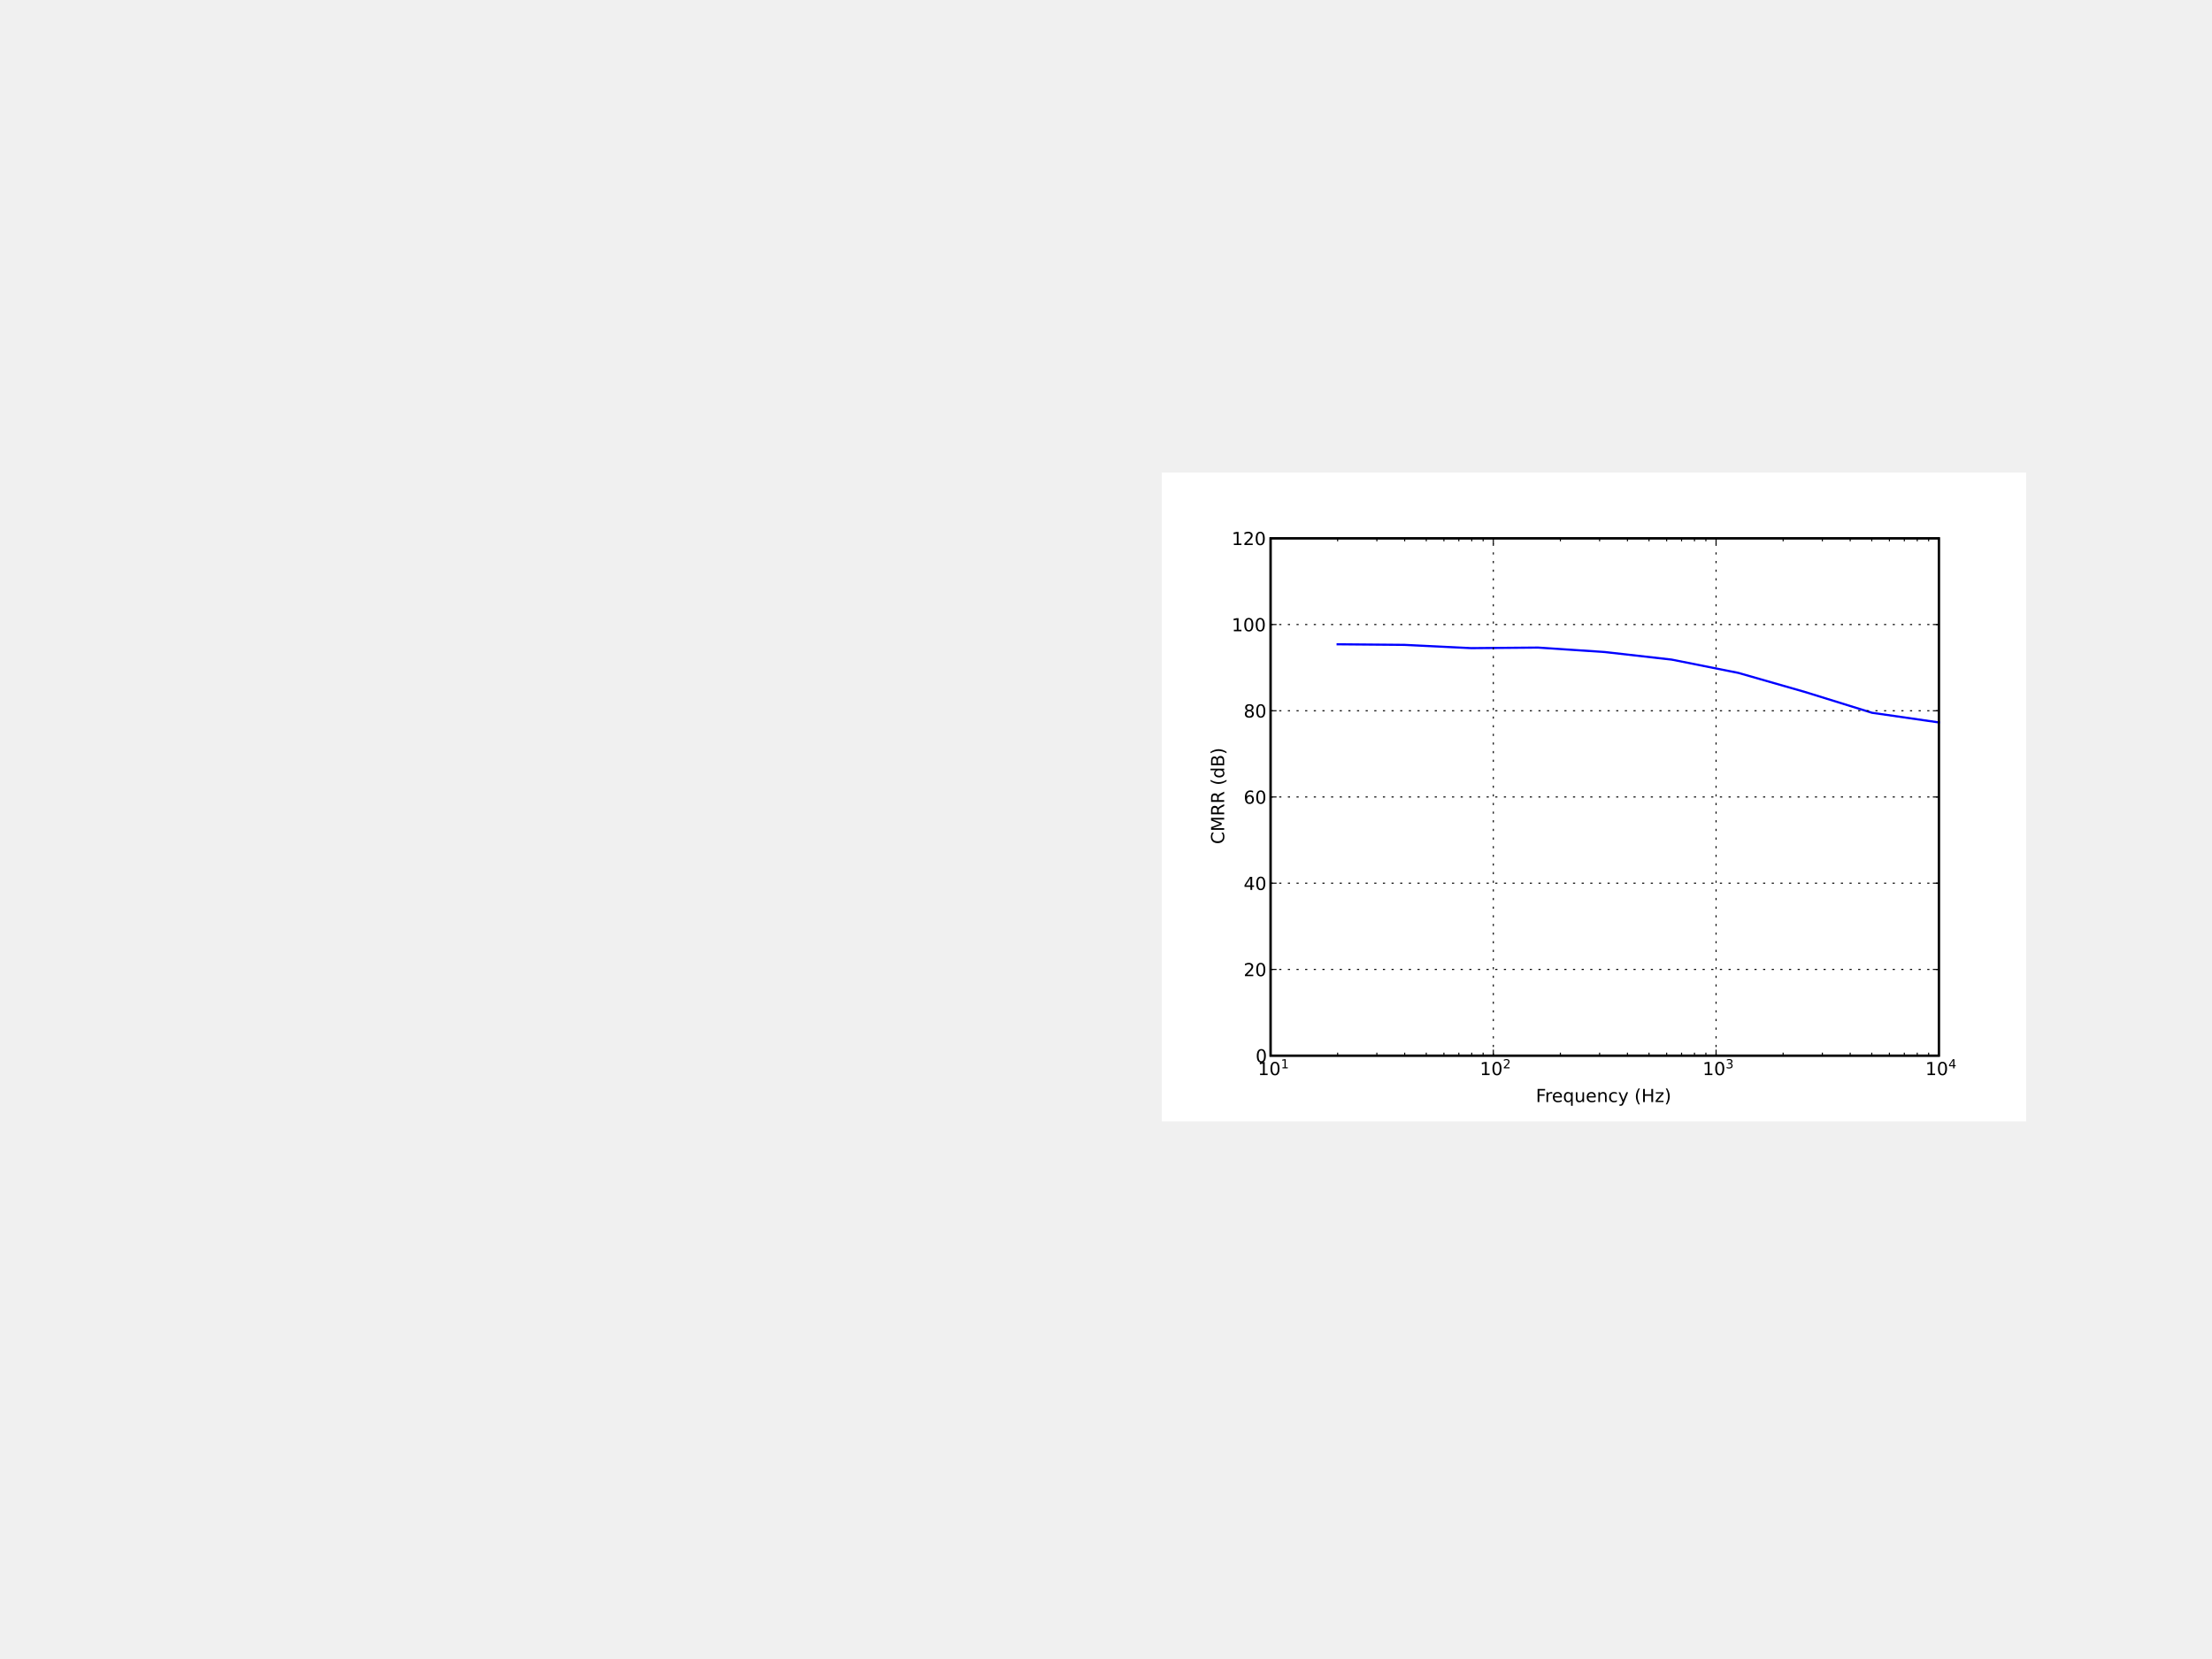
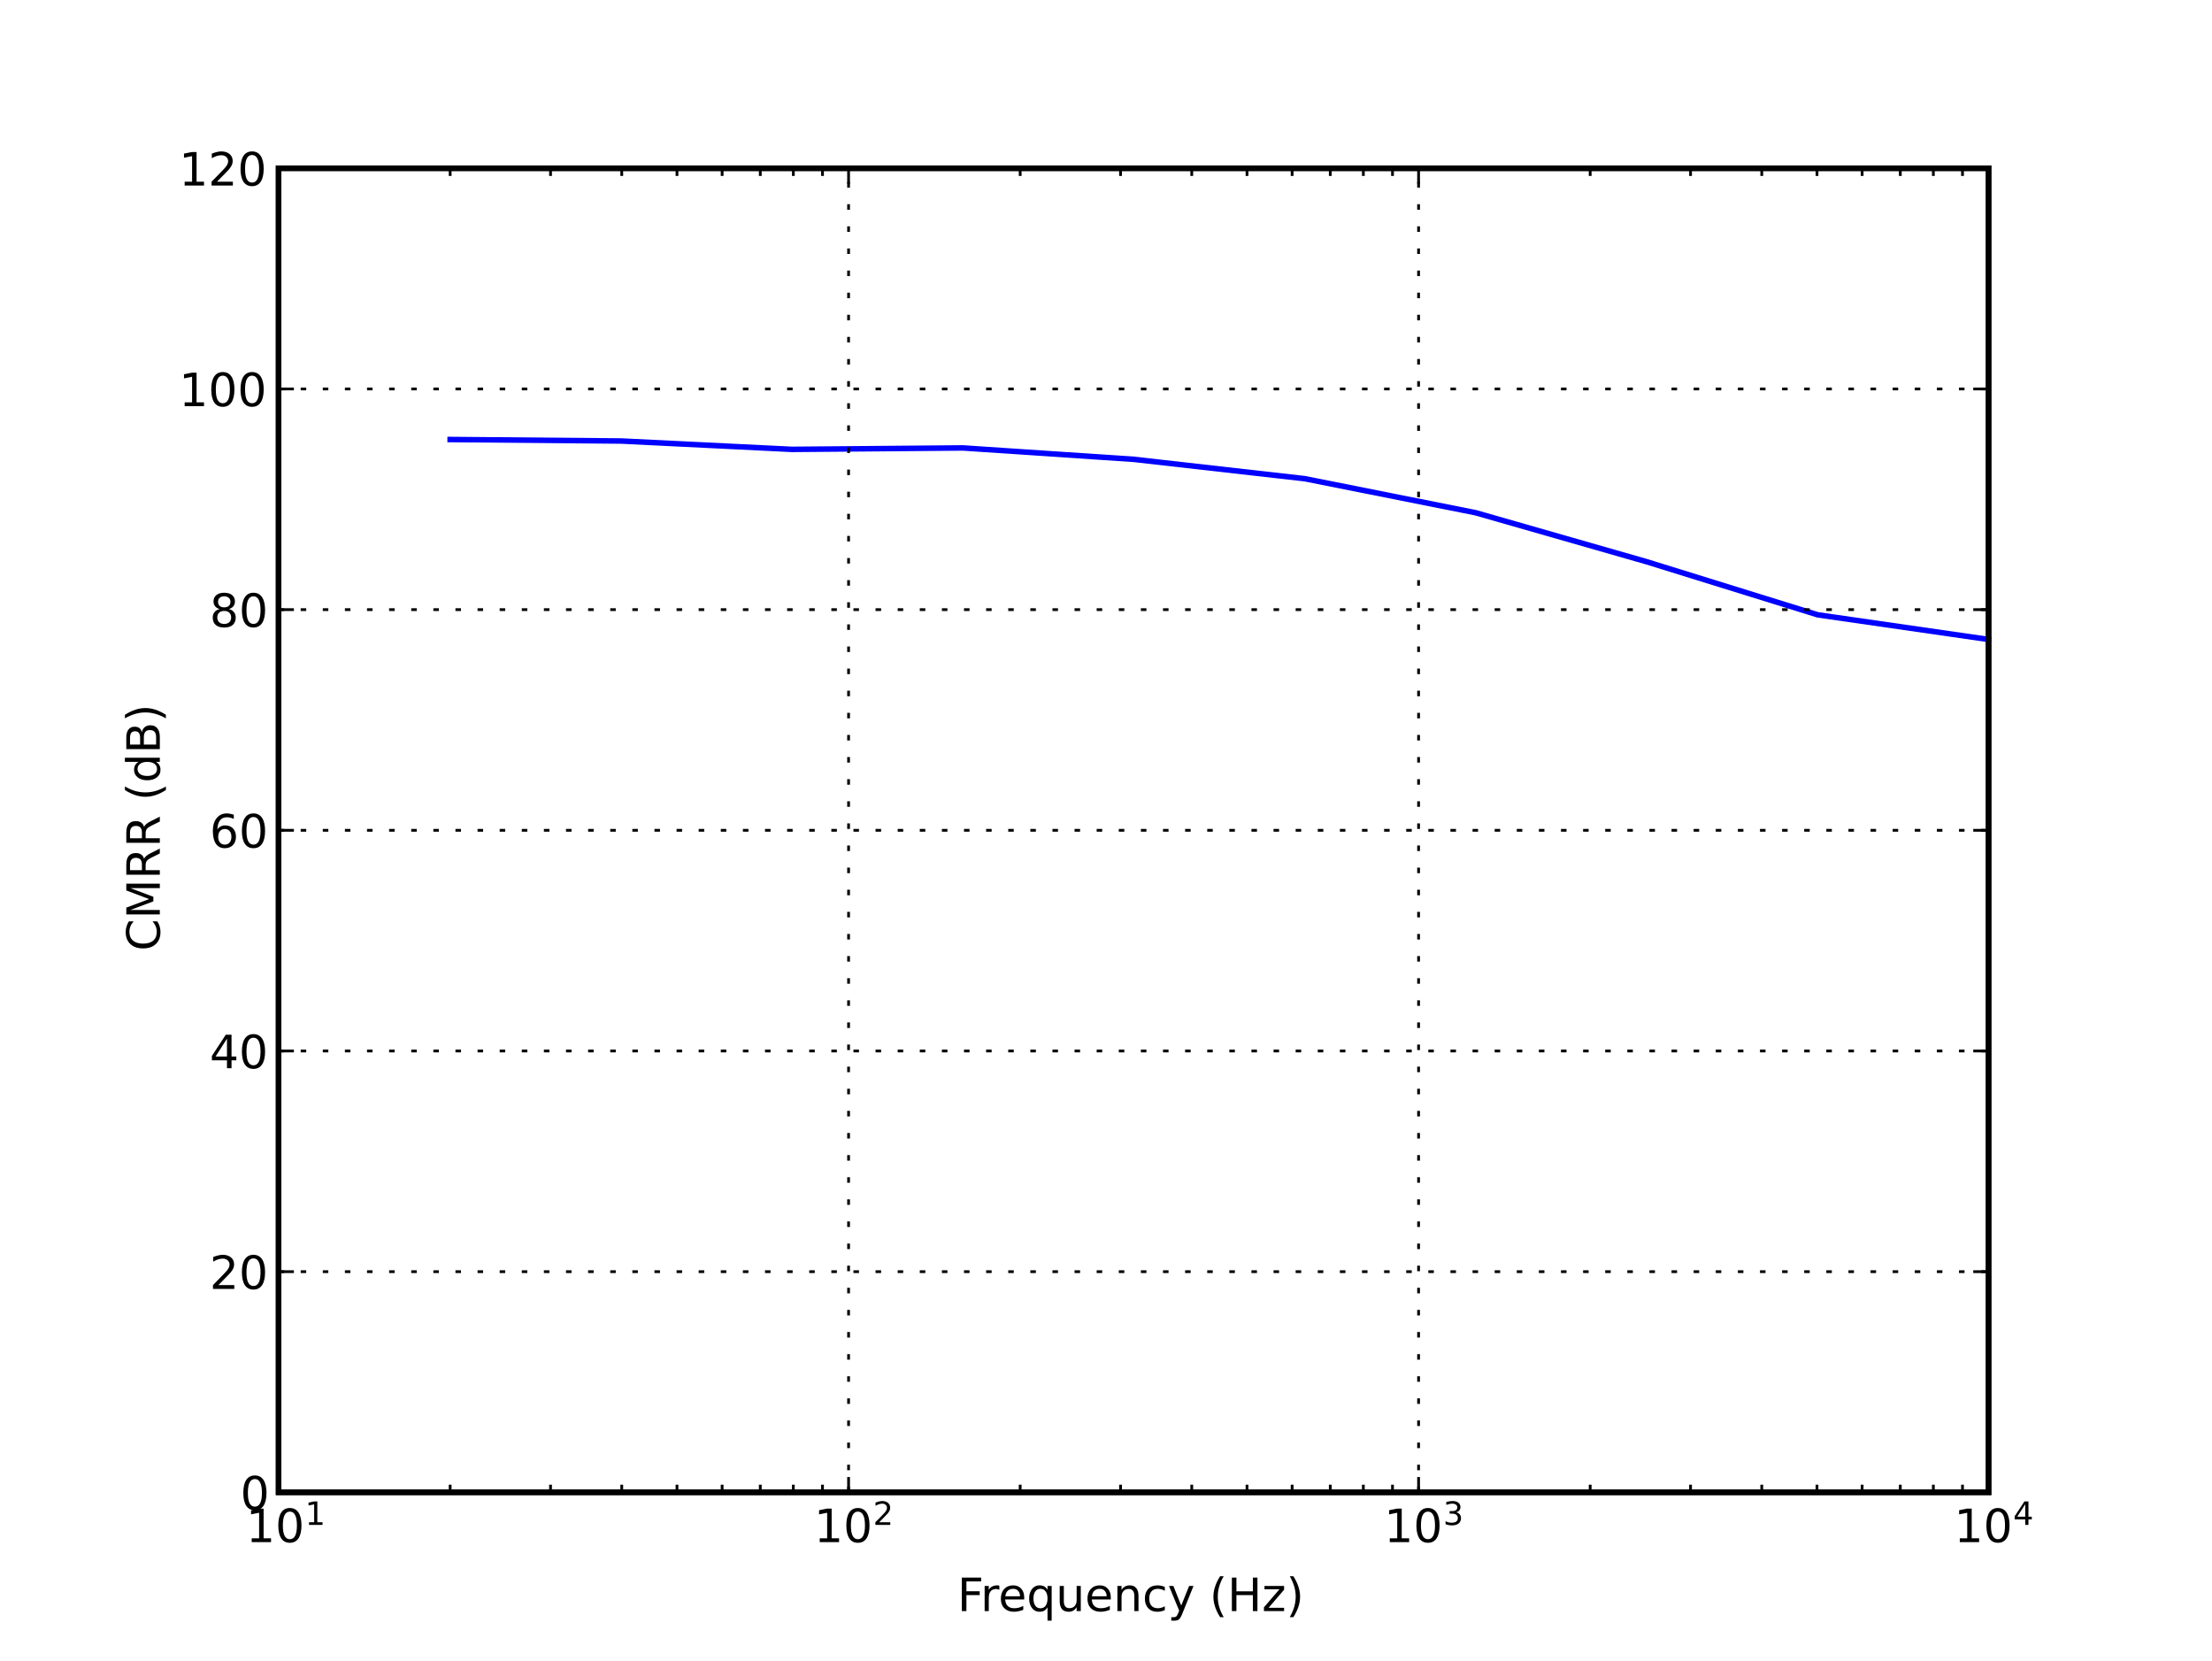
- <svg xmlns="http://www.w3.org/2000/svg" width="1024" height="768" id="svg2" version="1.0">
+ <svg xmlns="http://www.w3.org/2000/svg" width="400.161" height="300.371" id="svg2" version="1.0">
  <defs id="defs4">
    </defs>
-   <g id="layer2" style="display:inline" />
-   <g id="layer1" style="display:inline">
+   <g id="layer2" style="display:inline" transform="translate(-537.7931,-218.7607)" />
+   <g id="layer1" style="display:inline" transform="translate(-537.7931,-218.7607)">
    <g id="g2892">
-       <path style="font-size:200px;font-style:normal;font-variant:normal;font-weight:bold;font-stretch:normal;text-align:start;line-height:125%;writing-mode:lr-tb;text-anchor:start;opacity:0.091;fill:white;fill-opacity:1;stroke:none;stroke-width:1px;stroke-linecap:butt;stroke-linejoin:miter;stroke-opacity:1;font-family:Bitstream Vera Sans" d="" id="text2944" />
+       <path style="font-size:200px;font-style:normal;font-variant:normal;font-weight:bold;font-stretch:normal;text-align:start;line-height:125%;writing-mode:lr-tb;text-anchor:start;opacity:0.091;fill:#ffffff;fill-opacity:1;stroke:none;font-family:Bitstream Vera Sans" d="" id="text2944" />
    </g>
    <g id="figure1" transform="matrix(0.692988,0,0,0.692988,538.2931,219.2607)">
-       <polygon id="polygon2229" points="0,432 0,0 576,0 576,432 0,432 " style="opacity:1;fill:white;stroke:white;stroke-width:1.443;stroke-linecap:square;stroke-linejoin:miter" />
+       <polygon id="polygon2229" points="576,432 0,432 0,432 0,0 576,0 " style="fill:#ffffff;stroke:#ffffff;stroke-width:1.443;stroke-linecap:square;stroke-linejoin:miter" />
      <g id="axes1">
-         <polygon id="polygon2232" points="72,388.8 72,43.2 518.4,43.2 518.4,388.8 72,388.8 " style="opacity:1;fill:white;stroke:black;stroke-width:1.443;stroke-linecap:square;stroke-linejoin:miter" />
+         <polygon id="polygon2232" points="518.4,388.8 72,388.8 72,388.8 72,43.2 518.4,43.2 " style="fill:#ffffff;stroke:#000000;stroke-width:1.443;stroke-linecap:square;stroke-linejoin:miter" />
        <defs id="defs2234">
          <clipPath id="789695421804425603">
-             <rect id="rect2237" style="fill:none;stroke:gray" height="345.6" width="446.4" y="43.2" x="72" />
+             <rect id="rect2237" style="fill:none;stroke:#808080" height="345.6" width="446.4" y="43.2" x="72" />
          </clipPath>
        </defs>
-         <path id="path2239" d="M 116.793,113.997 L 161.416,114.388 L 206.039,116.569 L 250.662,116.195 L 295.285,119.176 L 339.908,124.225 L 384.531,133.118 L 429.154,145.905 L 473.777,159.754 L 518.4,166.189" style="opacity:1;fill:none;stroke:blue;stroke-width:1.443;stroke-linecap:square;stroke-linejoin:miter" />
+         <path id="path2239" d="m 116.793,113.997 44.623,0.391 44.623,2.182 44.623,-0.375 44.623,2.981 44.623,5.049 44.623,8.893 44.623,12.787 44.623,13.849 44.623,6.436" style="fill:none;stroke:#0000ff;stroke-width:1.443;stroke-linecap:square;stroke-linejoin:miter" />
        <g id="matplotlib.axis1">
          <g id="xtick1">
-             <text id="text2243" y="401.8" x="63.5" style="font-size:12px;fill:black;font-family:Bitstream Vera Sans">10</text>
-             <text id="text2245" y="397.3" x="78.9" style="font-size:8.4px;fill:black;font-family:Bitstream Vera Sans">1</text>
+             <text id="text2243" y="401.8" x="63.5" style="font-size:12px;fill:#000000;font-family:Bitstream Vera Sans">10</text>
+             <text id="text2245" y="397.3" x="78.9" style="font-size:8.4px;fill:#000000;font-family:Bitstream Vera Sans">1</text>
          </g>
          <g id="xtick2">
-             <path id="path2248" d="M 220.8,388.8 L 220.8,43.2" style="opacity:1;fill:none;stroke:black;stroke-width:0.722;stroke-linecap:butt;stroke-linejoin:miter;stroke-dasharray:1.443, 4.329;stroke-dashoffset:0" />
-             <path id="path2250" d="M 220.8,388.8 L 220.8,384.8" style="opacity:1;fill:none;stroke:black;stroke-width:0.722;stroke-linecap:butt;stroke-linejoin:miter" />
-             <path id="path2252" d="M 220.8,47.2 L 220.8,43.2" style="opacity:1;fill:none;stroke:black;stroke-width:0.722;stroke-linecap:butt;stroke-linejoin:miter" />
-             <text id="text2254" y="401.8" x="211.784" style="font-size:12px;fill:black;font-family:Bitstream Vera Sans">10</text>
-             <text id="text2256" y="397.3" x="227.184" style="font-size:8.4px;fill:black;font-family:Bitstream Vera Sans">2</text>
+             <path id="path2248" d="m 220.8,388.8 0,-345.6" style="fill:none;stroke:#000000;stroke-width:0.722;stroke-linecap:butt;stroke-linejoin:miter;stroke-dasharray:1.443, 4.329;stroke-dashoffset:0" />
+             <path id="path2250" d="m 220.8,388.8 0,-4" style="fill:none;stroke:#000000;stroke-width:0.722;stroke-linecap:butt;stroke-linejoin:miter" />
+             <path id="path2252" d="m 220.8,47.2 0,-4" style="fill:none;stroke:#000000;stroke-width:0.722;stroke-linecap:butt;stroke-linejoin:miter" />
+             <text id="text2254" y="401.8" x="211.784" style="font-size:12px;fill:#000000;font-family:Bitstream Vera Sans">10</text>
+             <text id="text2256" y="397.3" x="227.184" style="font-size:8.4px;fill:#000000;font-family:Bitstream Vera Sans">2</text>
          </g>
          <g id="xtick3">
-             <path id="path2259" d="M 369.6,388.8 L 369.6,43.2" style="opacity:1;fill:none;stroke:black;stroke-width:0.722;stroke-linecap:butt;stroke-linejoin:miter;stroke-dasharray:1.443, 4.329;stroke-dashoffset:0" />
-             <path id="path2261" d="M 369.6,388.8 L 369.6,384.8" style="opacity:1;fill:none;stroke:black;stroke-width:0.722;stroke-linecap:butt;stroke-linejoin:miter" />
-             <path id="path2263" d="M 369.6,47.2 L 369.6,43.2" style="opacity:1;fill:none;stroke:black;stroke-width:0.722;stroke-linecap:butt;stroke-linejoin:miter" />
-             <text id="text2265" y="401.8" x="360.6" style="font-size:12px;fill:black;font-family:Bitstream Vera Sans">10</text>
-             <text id="text2267" y="397.3" x="376" style="font-size:8.4px;fill:black;font-family:Bitstream Vera Sans">3</text>
+             <path id="path2259" d="m 369.6,388.8 0,-345.6" style="fill:none;stroke:#000000;stroke-width:0.722;stroke-linecap:butt;stroke-linejoin:miter;stroke-dasharray:1.443, 4.329;stroke-dashoffset:0" />
+             <path id="path2261" d="m 369.6,388.8 0,-4" style="fill:none;stroke:#000000;stroke-width:0.722;stroke-linecap:butt;stroke-linejoin:miter" />
+             <path id="path2263" d="m 369.6,47.2 0,-4" style="fill:none;stroke:#000000;stroke-width:0.722;stroke-linecap:butt;stroke-linejoin:miter" />
+             <text id="text2265" y="401.8" x="360.6" style="font-size:12px;fill:#000000;font-family:Bitstream Vera Sans">10</text>
+             <text id="text2267" y="397.3" x="376" style="font-size:8.4px;fill:#000000;font-family:Bitstream Vera Sans">3</text>
          </g>
          <g id="xtick4">
-             <text id="text2270" y="401.8" x="509.4" style="font-size:12px;fill:black;font-family:Bitstream Vera Sans">10</text>
-             <text id="text2272" y="397.3" x="524.8" style="font-size:8.4px;fill:black;font-family:Bitstream Vera Sans">4</text>
+             <text id="text2270" y="401.8" x="509.4" style="font-size:12px;fill:#000000;font-family:Bitstream Vera Sans">10</text>
+             <text id="text2272" y="397.3" x="524.8" style="font-size:8.4px;fill:#000000;font-family:Bitstream Vera Sans">4</text>
          </g>
          <g id="xtick5">
-             <path id="path2275" d="M 116.793,388.8 L 116.793,386.8" style="opacity:1;fill:none;stroke:black;stroke-width:0.722;stroke-linecap:butt;stroke-linejoin:miter" />
-             <path id="path2277" d="M 116.793,45.2 L 116.793,43.2" style="opacity:1;fill:none;stroke:black;stroke-width:0.722;stroke-linecap:butt;stroke-linejoin:miter" />
+             <path id="path2275" d="m 116.793,388.8 0,-2" style="fill:none;stroke:#000000;stroke-width:0.722;stroke-linecap:butt;stroke-linejoin:miter" />
+             <path id="path2277" d="m 116.793,45.2 0,-2" style="fill:none;stroke:#000000;stroke-width:0.722;stroke-linecap:butt;stroke-linejoin:miter" />
          </g>
          <g id="xtick6">
-             <path id="path2280" d="M 142.996,388.8 L 142.996,386.8" style="opacity:1;fill:none;stroke:black;stroke-width:0.722;stroke-linecap:butt;stroke-linejoin:miter" />
-             <path id="path2282" d="M 142.996,45.2 L 142.996,43.2" style="opacity:1;fill:none;stroke:black;stroke-width:0.722;stroke-linecap:butt;stroke-linejoin:miter" />
+             <path id="path2280" d="m 142.996,388.8 0,-2" style="fill:none;stroke:#000000;stroke-width:0.722;stroke-linecap:butt;stroke-linejoin:miter" />
+             <path id="path2282" d="m 142.996,45.2 0,-2" style="fill:none;stroke:#000000;stroke-width:0.722;stroke-linecap:butt;stroke-linejoin:miter" />
          </g>
          <g id="xtick7">
-             <path id="path2285" d="M 161.587,388.8 L 161.587,386.8" style="opacity:1;fill:none;stroke:black;stroke-width:0.722;stroke-linecap:butt;stroke-linejoin:miter" />
-             <path id="path2287" d="M 161.587,45.2 L 161.587,43.2" style="opacity:1;fill:none;stroke:black;stroke-width:0.722;stroke-linecap:butt;stroke-linejoin:miter" />
+             <path id="path2285" d="m 161.587,388.8 0,-2" style="fill:none;stroke:#000000;stroke-width:0.722;stroke-linecap:butt;stroke-linejoin:miter" />
+             <path id="path2287" d="m 161.587,45.2 0,-2" style="fill:none;stroke:#000000;stroke-width:0.722;stroke-linecap:butt;stroke-linejoin:miter" />
          </g>
          <g id="xtick8">
-             <path id="path2290" d="M 176.007,388.8 L 176.007,386.8" style="opacity:1;fill:none;stroke:black;stroke-width:0.722;stroke-linecap:butt;stroke-linejoin:miter" />
-             <path id="path2292" d="M 176.007,45.2 L 176.007,43.2" style="opacity:1;fill:none;stroke:black;stroke-width:0.722;stroke-linecap:butt;stroke-linejoin:miter" />
+             <path id="path2290" d="m 176.007,388.8 0,-2" style="fill:none;stroke:#000000;stroke-width:0.722;stroke-linecap:butt;stroke-linejoin:miter" />
+             <path id="path2292" d="m 176.007,45.2 0,-2" style="fill:none;stroke:#000000;stroke-width:0.722;stroke-linecap:butt;stroke-linejoin:miter" />
          </g>
          <g id="xtick9">
-             <path id="path2295" d="M 187.789,388.8 L 187.789,386.8" style="opacity:1;fill:none;stroke:black;stroke-width:0.722;stroke-linecap:butt;stroke-linejoin:miter" />
-             <path id="path2297" d="M 187.789,45.2 L 187.789,43.2" style="opacity:1;fill:none;stroke:black;stroke-width:0.722;stroke-linecap:butt;stroke-linejoin:miter" />
+             <path id="path2295" d="m 187.789,388.8 0,-2" style="fill:none;stroke:#000000;stroke-width:0.722;stroke-linecap:butt;stroke-linejoin:miter" />
+             <path id="path2297" d="m 187.789,45.2 0,-2" style="fill:none;stroke:#000000;stroke-width:0.722;stroke-linecap:butt;stroke-linejoin:miter" />
          </g>
          <g id="xtick10">
-             <path id="path2300" d="M 197.751,388.8 L 197.751,386.8" style="opacity:1;fill:none;stroke:black;stroke-width:0.722;stroke-linecap:butt;stroke-linejoin:miter" />
-             <path id="path2302" d="M 197.751,45.2 L 197.751,43.2" style="opacity:1;fill:none;stroke:black;stroke-width:0.722;stroke-linecap:butt;stroke-linejoin:miter" />
+             <path id="path2300" d="m 197.751,388.8 0,-2" style="fill:none;stroke:#000000;stroke-width:0.722;stroke-linecap:butt;stroke-linejoin:miter" />
+             <path id="path2302" d="m 197.751,45.2 0,-2" style="fill:none;stroke:#000000;stroke-width:0.722;stroke-linecap:butt;stroke-linejoin:miter" />
          </g>
          <g id="xtick11">
-             <path id="path2305" d="M 206.38,388.8 L 206.38,386.8" style="opacity:1;fill:none;stroke:black;stroke-width:0.722;stroke-linecap:butt;stroke-linejoin:miter" />
-             <path id="path2307" d="M 206.38,45.2 L 206.38,43.2" style="opacity:1;fill:none;stroke:black;stroke-width:0.722;stroke-linecap:butt;stroke-linejoin:miter" />
+             <path id="path2305" d="m 206.38,388.8 0,-2" style="fill:none;stroke:#000000;stroke-width:0.722;stroke-linecap:butt;stroke-linejoin:miter" />
+             <path id="path2307" d="m 206.38,45.2 0,-2" style="fill:none;stroke:#000000;stroke-width:0.722;stroke-linecap:butt;stroke-linejoin:miter" />
          </g>
          <g id="xtick12">
-             <path id="path2310" d="M 213.991,388.8 L 213.991,386.8" style="opacity:1;fill:none;stroke:black;stroke-width:0.722;stroke-linecap:butt;stroke-linejoin:miter" />
-             <path id="path2312" d="M 213.991,45.2 L 213.991,43.2" style="opacity:1;fill:none;stroke:black;stroke-width:0.722;stroke-linecap:butt;stroke-linejoin:miter" />
+             <path id="path2310" d="m 213.991,388.8 0,-2" style="fill:none;stroke:#000000;stroke-width:0.722;stroke-linecap:butt;stroke-linejoin:miter" />
+             <path id="path2312" d="m 213.991,45.2 0,-2" style="fill:none;stroke:#000000;stroke-width:0.722;stroke-linecap:butt;stroke-linejoin:miter" />
          </g>
          <g id="xtick13">
-             <path id="path2315" d="M 265.593,388.8 L 265.593,386.8" style="opacity:1;fill:none;stroke:black;stroke-width:0.722;stroke-linecap:butt;stroke-linejoin:miter" />
-             <path id="path2317" d="M 265.593,45.2 L 265.593,43.2" style="opacity:1;fill:none;stroke:black;stroke-width:0.722;stroke-linecap:butt;stroke-linejoin:miter" />
+             <path id="path2315" d="m 265.593,388.8 0,-2" style="fill:none;stroke:#000000;stroke-width:0.722;stroke-linecap:butt;stroke-linejoin:miter" />
+             <path id="path2317" d="m 265.593,45.2 0,-2" style="fill:none;stroke:#000000;stroke-width:0.722;stroke-linecap:butt;stroke-linejoin:miter" />
          </g>
          <g id="xtick14">
-             <path id="path2320" d="M 291.796,388.8 L 291.796,386.8" style="opacity:1;fill:none;stroke:black;stroke-width:0.722;stroke-linecap:butt;stroke-linejoin:miter" />
-             <path id="path2322" d="M 291.796,45.2 L 291.796,43.2" style="opacity:1;fill:none;stroke:black;stroke-width:0.722;stroke-linecap:butt;stroke-linejoin:miter" />
+             <path id="path2320" d="m 291.796,388.8 0,-2" style="fill:none;stroke:#000000;stroke-width:0.722;stroke-linecap:butt;stroke-linejoin:miter" />
+             <path id="path2322" d="m 291.796,45.2 0,-2" style="fill:none;stroke:#000000;stroke-width:0.722;stroke-linecap:butt;stroke-linejoin:miter" />
          </g>
          <g id="xtick15">
-             <path id="path2325" d="M 310.387,388.8 L 310.387,386.8" style="opacity:1;fill:none;stroke:black;stroke-width:0.722;stroke-linecap:butt;stroke-linejoin:miter" />
-             <path id="path2327" d="M 310.387,45.2 L 310.387,43.2" style="opacity:1;fill:none;stroke:black;stroke-width:0.722;stroke-linecap:butt;stroke-linejoin:miter" />
+             <path id="path2325" d="m 310.387,388.8 0,-2" style="fill:none;stroke:#000000;stroke-width:0.722;stroke-linecap:butt;stroke-linejoin:miter" />
+             <path id="path2327" d="m 310.387,45.2 0,-2" style="fill:none;stroke:#000000;stroke-width:0.722;stroke-linecap:butt;stroke-linejoin:miter" />
          </g>
          <g id="xtick16">
-             <path id="path2330" d="M 324.807,388.8 L 324.807,386.8" style="opacity:1;fill:none;stroke:black;stroke-width:0.722;stroke-linecap:butt;stroke-linejoin:miter" />
-             <path id="path2332" d="M 324.807,45.2 L 324.807,43.2" style="opacity:1;fill:none;stroke:black;stroke-width:0.722;stroke-linecap:butt;stroke-linejoin:miter" />
+             <path id="path2330" d="m 324.807,388.8 0,-2" style="fill:none;stroke:#000000;stroke-width:0.722;stroke-linecap:butt;stroke-linejoin:miter" />
+             <path id="path2332" d="m 324.807,45.2 0,-2" style="fill:none;stroke:#000000;stroke-width:0.722;stroke-linecap:butt;stroke-linejoin:miter" />
          </g>
          <g id="xtick17">
-             <path id="path2335" d="M 336.589,388.8 L 336.589,386.8" style="opacity:1;fill:none;stroke:black;stroke-width:0.722;stroke-linecap:butt;stroke-linejoin:miter" />
-             <path id="path2337" d="M 336.589,45.2 L 336.589,43.2" style="opacity:1;fill:none;stroke:black;stroke-width:0.722;stroke-linecap:butt;stroke-linejoin:miter" />
+             <path id="path2335" d="m 336.589,388.8 0,-2" style="fill:none;stroke:#000000;stroke-width:0.722;stroke-linecap:butt;stroke-linejoin:miter" />
+             <path id="path2337" d="m 336.589,45.2 0,-2" style="fill:none;stroke:#000000;stroke-width:0.722;stroke-linecap:butt;stroke-linejoin:miter" />
          </g>
          <g id="xtick18">
-             <path id="path2340" d="M 346.551,388.8 L 346.551,386.8" style="opacity:1;fill:none;stroke:black;stroke-width:0.722;stroke-linecap:butt;stroke-linejoin:miter" />
-             <path id="path2342" d="M 346.551,45.2 L 346.551,43.2" style="opacity:1;fill:none;stroke:black;stroke-width:0.722;stroke-linecap:butt;stroke-linejoin:miter" />
+             <path id="path2340" d="m 346.551,388.8 0,-2" style="fill:none;stroke:#000000;stroke-width:0.722;stroke-linecap:butt;stroke-linejoin:miter" />
+             <path id="path2342" d="m 346.551,45.2 0,-2" style="fill:none;stroke:#000000;stroke-width:0.722;stroke-linecap:butt;stroke-linejoin:miter" />
          </g>
          <g id="xtick19">
-             <path id="path2345" d="M 355.18,388.8 L 355.18,386.8" style="opacity:1;fill:none;stroke:black;stroke-width:0.722;stroke-linecap:butt;stroke-linejoin:miter" />
-             <path id="path2347" d="M 355.18,45.2 L 355.18,43.2" style="opacity:1;fill:none;stroke:black;stroke-width:0.722;stroke-linecap:butt;stroke-linejoin:miter" />
+             <path id="path2345" d="m 355.18,388.8 0,-2" style="fill:none;stroke:#000000;stroke-width:0.722;stroke-linecap:butt;stroke-linejoin:miter" />
+             <path id="path2347" d="m 355.18,45.2 0,-2" style="fill:none;stroke:#000000;stroke-width:0.722;stroke-linecap:butt;stroke-linejoin:miter" />
          </g>
          <g id="xtick20">
-             <path id="path2350" d="M 362.791,388.8 L 362.791,386.8" style="opacity:1;fill:none;stroke:black;stroke-width:0.722;stroke-linecap:butt;stroke-linejoin:miter" />
-             <path id="path2352" d="M 362.791,45.2 L 362.791,43.2" style="opacity:1;fill:none;stroke:black;stroke-width:0.722;stroke-linecap:butt;stroke-linejoin:miter" />
+             <path id="path2350" d="m 362.791,388.8 0,-2" style="fill:none;stroke:#000000;stroke-width:0.722;stroke-linecap:butt;stroke-linejoin:miter" />
+             <path id="path2352" d="m 362.791,45.2 0,-2" style="fill:none;stroke:#000000;stroke-width:0.722;stroke-linecap:butt;stroke-linejoin:miter" />
          </g>
          <g id="xtick21">
-             <path id="path2355" d="M 414.393,388.8 L 414.393,386.8" style="opacity:1;fill:none;stroke:black;stroke-width:0.722;stroke-linecap:butt;stroke-linejoin:miter" />
-             <path id="path2357" d="M 414.393,45.2 L 414.393,43.2" style="opacity:1;fill:none;stroke:black;stroke-width:0.722;stroke-linecap:butt;stroke-linejoin:miter" />
+             <path id="path2355" d="m 414.393,388.8 0,-2" style="fill:none;stroke:#000000;stroke-width:0.722;stroke-linecap:butt;stroke-linejoin:miter" />
+             <path id="path2357" d="m 414.393,45.2 0,-2" style="fill:none;stroke:#000000;stroke-width:0.722;stroke-linecap:butt;stroke-linejoin:miter" />
          </g>
          <g id="xtick22">
-             <path id="path2360" d="M 440.596,388.8 L 440.596,386.8" style="opacity:1;fill:none;stroke:black;stroke-width:0.722;stroke-linecap:butt;stroke-linejoin:miter" />
-             <path id="path2362" d="M 440.596,45.2 L 440.596,43.2" style="opacity:1;fill:none;stroke:black;stroke-width:0.722;stroke-linecap:butt;stroke-linejoin:miter" />
+             <path id="path2360" d="m 440.596,388.8 0,-2" style="fill:none;stroke:#000000;stroke-width:0.722;stroke-linecap:butt;stroke-linejoin:miter" />
+             <path id="path2362" d="m 440.596,45.2 0,-2" style="fill:none;stroke:#000000;stroke-width:0.722;stroke-linecap:butt;stroke-linejoin:miter" />
          </g>
          <g id="xtick23">
-             <path id="path2365" d="M 459.187,388.8 L 459.187,386.8" style="opacity:1;fill:none;stroke:black;stroke-width:0.722;stroke-linecap:butt;stroke-linejoin:miter" />
-             <path id="path2367" d="M 459.187,45.2 L 459.187,43.2" style="opacity:1;fill:none;stroke:black;stroke-width:0.722;stroke-linecap:butt;stroke-linejoin:miter" />
+             <path id="path2365" d="m 459.187,388.8 0,-2" style="fill:none;stroke:#000000;stroke-width:0.722;stroke-linecap:butt;stroke-linejoin:miter" />
+             <path id="path2367" d="m 459.187,45.2 0,-2" style="fill:none;stroke:#000000;stroke-width:0.722;stroke-linecap:butt;stroke-linejoin:miter" />
          </g>
          <g id="xtick24">
-             <path id="path2370" d="M 473.607,388.8 L 473.607,386.8" style="opacity:1;fill:none;stroke:black;stroke-width:0.722;stroke-linecap:butt;stroke-linejoin:miter" />
-             <path id="path2372" d="M 473.607,45.2 L 473.607,43.2" style="opacity:1;fill:none;stroke:black;stroke-width:0.722;stroke-linecap:butt;stroke-linejoin:miter" />
+             <path id="path2370" d="m 473.607,388.8 0,-2" style="fill:none;stroke:#000000;stroke-width:0.722;stroke-linecap:butt;stroke-linejoin:miter" />
+             <path id="path2372" d="m 473.607,45.2 0,-2" style="fill:none;stroke:#000000;stroke-width:0.722;stroke-linecap:butt;stroke-linejoin:miter" />
          </g>
          <g id="xtick25">
-             <path id="path2375" d="M 485.389,388.8 L 485.389,386.8" style="opacity:1;fill:none;stroke:black;stroke-width:0.722;stroke-linecap:butt;stroke-linejoin:miter" />
-             <path id="path2377" d="M 485.389,45.2 L 485.389,43.2" style="opacity:1;fill:none;stroke:black;stroke-width:0.722;stroke-linecap:butt;stroke-linejoin:miter" />
+             <path id="path2375" d="m 485.389,388.8 0,-2" style="fill:none;stroke:#000000;stroke-width:0.722;stroke-linecap:butt;stroke-linejoin:miter" />
+             <path id="path2377" d="m 485.389,45.2 0,-2" style="fill:none;stroke:#000000;stroke-width:0.722;stroke-linecap:butt;stroke-linejoin:miter" />
          </g>
          <g id="xtick26">
-             <path id="path2380" d="M 495.351,388.8 L 495.351,386.8" style="opacity:1;fill:none;stroke:black;stroke-width:0.722;stroke-linecap:butt;stroke-linejoin:miter" />
-             <path id="path2382" d="M 495.351,45.2 L 495.351,43.2" style="opacity:1;fill:none;stroke:black;stroke-width:0.722;stroke-linecap:butt;stroke-linejoin:miter" />
+             <path id="path2380" d="m 495.351,388.8 0,-2" style="fill:none;stroke:#000000;stroke-width:0.722;stroke-linecap:butt;stroke-linejoin:miter" />
+             <path id="path2382" d="m 495.351,45.2 0,-2" style="fill:none;stroke:#000000;stroke-width:0.722;stroke-linecap:butt;stroke-linejoin:miter" />
          </g>
          <g id="xtick27">
-             <path id="path2385" d="M 503.98,388.8 L 503.98,386.8" style="opacity:1;fill:none;stroke:black;stroke-width:0.722;stroke-linecap:butt;stroke-linejoin:miter" />
-             <path id="path2387" d="M 503.98,45.2 L 503.98,43.2" style="opacity:1;fill:none;stroke:black;stroke-width:0.722;stroke-linecap:butt;stroke-linejoin:miter" />
+             <path id="path2385" d="m 503.98,388.8 0,-2" style="fill:none;stroke:#000000;stroke-width:0.722;stroke-linecap:butt;stroke-linejoin:miter" />
+             <path id="path2387" d="m 503.98,45.2 0,-2" style="fill:none;stroke:#000000;stroke-width:0.722;stroke-linecap:butt;stroke-linejoin:miter" />
          </g>
          <g id="xtick28">
-             <path id="path2390" d="M 511.591,388.8 L 511.591,386.8" style="opacity:1;fill:none;stroke:black;stroke-width:0.722;stroke-linecap:butt;stroke-linejoin:miter" />
-             <path id="path2392" d="M 511.591,45.2 L 511.591,43.2" style="opacity:1;fill:none;stroke:black;stroke-width:0.722;stroke-linecap:butt;stroke-linejoin:miter" />
+             <path id="path2390" d="m 511.591,388.8 0,-2" style="fill:none;stroke:#000000;stroke-width:0.722;stroke-linecap:butt;stroke-linejoin:miter" />
+             <path id="path2392" d="m 511.591,45.2 0,-2" style="fill:none;stroke:#000000;stroke-width:0.722;stroke-linecap:butt;stroke-linejoin:miter" />
          </g>
-           <text id="text2394" y="419.8" x="249.2" style="font-size:12px;fill:black;font-family:Bitstream Vera Sans">Frequency (Hz)</text>
+           <text id="text2394" y="419.8" x="249.2" style="font-size:12px;fill:#000000;font-family:Bitstream Vera Sans">Frequency (Hz)</text>
        </g>
        <g id="matplotlib.axis2">
          <g id="ytick1">
-             <text id="text2398" y="393.3" x="62" style="font-size:12px;fill:black;font-family:Bitstream Vera Sans">0</text>
+             <text id="text2398" y="393.3" x="62" style="font-size:12px;fill:#000000;font-family:Bitstream Vera Sans">0</text>
          </g>
          <g id="ytick2">
-             <path id="path2401" d="M 72,331.2 L 518.4,331.2" style="opacity:1;fill:none;stroke:black;stroke-width:0.722;stroke-linecap:butt;stroke-linejoin:miter;stroke-dasharray:1.443, 4.329;stroke-dashoffset:0" />
-             <path id="path2403" d="M 72,331.2 L 76,331.2" style="opacity:1;fill:none;stroke:black;stroke-width:0.722;stroke-linecap:butt;stroke-linejoin:miter" />
-             <path id="path2405" d="M 514.4,331.2 L 518.4,331.2" style="opacity:1;fill:none;stroke:black;stroke-width:0.722;stroke-linecap:butt;stroke-linejoin:miter" />
-             <text id="text2407" y="335.7" x="54" style="font-size:12px;fill:black;font-family:Bitstream Vera Sans">20</text>
+             <path id="path2401" d="m 72,331.2 446.4,0" style="fill:none;stroke:#000000;stroke-width:0.722;stroke-linecap:butt;stroke-linejoin:miter;stroke-dasharray:1.443, 4.329;stroke-dashoffset:0" />
+             <path id="path2403" d="m 72,331.2 4,0" style="fill:none;stroke:#000000;stroke-width:0.722;stroke-linecap:butt;stroke-linejoin:miter" />
+             <path id="path2405" d="m 514.4,331.2 4,0" style="fill:none;stroke:#000000;stroke-width:0.722;stroke-linecap:butt;stroke-linejoin:miter" />
+             <text id="text2407" y="335.7" x="54" style="font-size:12px;fill:#000000;font-family:Bitstream Vera Sans">20</text>
          </g>
          <g id="ytick3">
-             <path id="path2410" d="M 72,273.6 L 518.4,273.6" style="opacity:1;fill:none;stroke:black;stroke-width:0.722;stroke-linecap:butt;stroke-linejoin:miter;stroke-dasharray:1.443, 4.329;stroke-dashoffset:0" />
-             <path id="path2412" d="M 72,273.6 L 76,273.6" style="opacity:1;fill:none;stroke:black;stroke-width:0.722;stroke-linecap:butt;stroke-linejoin:miter" />
-             <path id="path2414" d="M 514.4,273.6 L 518.4,273.6" style="opacity:1;fill:none;stroke:black;stroke-width:0.722;stroke-linecap:butt;stroke-linejoin:miter" />
-             <text id="text2416" y="278.1" x="54" style="font-size:12px;fill:black;font-family:Bitstream Vera Sans">40</text>
+             <path id="path2410" d="m 72,273.6 446.4,0" style="fill:none;stroke:#000000;stroke-width:0.722;stroke-linecap:butt;stroke-linejoin:miter;stroke-dasharray:1.443, 4.329;stroke-dashoffset:0" />
+             <path id="path2412" d="m 72,273.6 4,0" style="fill:none;stroke:#000000;stroke-width:0.722;stroke-linecap:butt;stroke-linejoin:miter" />
+             <path id="path2414" d="m 514.4,273.6 4,0" style="fill:none;stroke:#000000;stroke-width:0.722;stroke-linecap:butt;stroke-linejoin:miter" />
+             <text id="text2416" y="278.1" x="54" style="font-size:12px;fill:#000000;font-family:Bitstream Vera Sans">40</text>
          </g>
          <g id="ytick4">
-             <path id="path2419" d="M 72,216 L 518.4,216" style="opacity:1;fill:none;stroke:black;stroke-width:0.722;stroke-linecap:butt;stroke-linejoin:miter;stroke-dasharray:1.443, 4.329;stroke-dashoffset:0" />
-             <path id="path2421" d="M 72,216 L 76,216" style="opacity:1;fill:none;stroke:black;stroke-width:0.722;stroke-linecap:butt;stroke-linejoin:miter" />
-             <path id="path2423" d="M 514.4,216 L 518.4,216" style="opacity:1;fill:none;stroke:black;stroke-width:0.722;stroke-linecap:butt;stroke-linejoin:miter" />
-             <text id="text2425" y="220.5" x="54" style="font-size:12px;fill:black;font-family:Bitstream Vera Sans">60</text>
+             <path id="path2419" d="m 72,216 446.4,0" style="fill:none;stroke:#000000;stroke-width:0.722;stroke-linecap:butt;stroke-linejoin:miter;stroke-dasharray:1.443, 4.329;stroke-dashoffset:0" />
+             <path id="path2421" d="m 72,216 4,0" style="fill:none;stroke:#000000;stroke-width:0.722;stroke-linecap:butt;stroke-linejoin:miter" />
+             <path id="path2423" d="m 514.4,216 4,0" style="fill:none;stroke:#000000;stroke-width:0.722;stroke-linecap:butt;stroke-linejoin:miter" />
+             <text id="text2425" y="220.5" x="54" style="font-size:12px;fill:#000000;font-family:Bitstream Vera Sans">60</text>
          </g>
          <g id="ytick5">
-             <path id="path2428" d="M 72,158.4 L 518.4,158.4" style="opacity:1;fill:none;stroke:black;stroke-width:0.722;stroke-linecap:butt;stroke-linejoin:miter;stroke-dasharray:1.443, 4.329;stroke-dashoffset:0" />
-             <path id="path2430" d="M 72,158.4 L 76,158.4" style="opacity:1;fill:none;stroke:black;stroke-width:0.722;stroke-linecap:butt;stroke-linejoin:miter" />
-             <path id="path2432" d="M 514.4,158.4 L 518.4,158.4" style="opacity:1;fill:none;stroke:black;stroke-width:0.722;stroke-linecap:butt;stroke-linejoin:miter" />
-             <text id="text2434" y="162.9" x="54" style="font-size:12px;fill:black;font-family:Bitstream Vera Sans">80</text>
+             <path id="path2428" d="m 72,158.4 446.4,0" style="fill:none;stroke:#000000;stroke-width:0.722;stroke-linecap:butt;stroke-linejoin:miter;stroke-dasharray:1.443, 4.329;stroke-dashoffset:0" />
+             <path id="path2430" d="m 72,158.4 4,0" style="fill:none;stroke:#000000;stroke-width:0.722;stroke-linecap:butt;stroke-linejoin:miter" />
+             <path id="path2432" d="m 514.4,158.4 4,0" style="fill:none;stroke:#000000;stroke-width:0.722;stroke-linecap:butt;stroke-linejoin:miter" />
+             <text id="text2434" y="162.9" x="54" style="font-size:12px;fill:#000000;font-family:Bitstream Vera Sans">80</text>
          </g>
          <g id="ytick6">
-             <path id="path2437" d="M 72,100.8 L 518.4,100.8" style="opacity:1;fill:none;stroke:black;stroke-width:0.722;stroke-linecap:butt;stroke-linejoin:miter;stroke-dasharray:1.443, 4.329;stroke-dashoffset:0" />
-             <path id="path2439" d="M 72,100.8 L 76,100.8" style="opacity:1;fill:none;stroke:black;stroke-width:0.722;stroke-linecap:butt;stroke-linejoin:miter" />
-             <path id="path2441" d="M 514.4,100.8 L 518.4,100.8" style="opacity:1;fill:none;stroke:black;stroke-width:0.722;stroke-linecap:butt;stroke-linejoin:miter" />
-             <text id="text2443" y="105.3" x="46" style="font-size:12px;fill:black;font-family:Bitstream Vera Sans">100</text>
+             <path id="path2437" d="m 72,100.8 446.4,0" style="fill:none;stroke:#000000;stroke-width:0.722;stroke-linecap:butt;stroke-linejoin:miter;stroke-dasharray:1.443, 4.329;stroke-dashoffset:0" />
+             <path id="path2439" d="m 72,100.8 4,0" style="fill:none;stroke:#000000;stroke-width:0.722;stroke-linecap:butt;stroke-linejoin:miter" />
+             <path id="path2441" d="m 514.4,100.8 4,0" style="fill:none;stroke:#000000;stroke-width:0.722;stroke-linecap:butt;stroke-linejoin:miter" />
+             <text id="text2443" y="105.3" x="46" style="font-size:12px;fill:#000000;font-family:Bitstream Vera Sans">100</text>
          </g>
          <g id="ytick7">
-             <text id="text2446" y="47.7" x="46" style="font-size:12px;fill:black;font-family:Bitstream Vera Sans">120</text>
+             <text id="text2446" y="47.7" x="46" style="font-size:12px;fill:#000000;font-family:Bitstream Vera Sans">120</text>
          </g>
-           <text id="text2448" transform="matrix(0,-1,1,0,-206.5,288.5)" y="247.5" x="41" style="font-size:12px;fill:black;font-family:Bitstream Vera Sans">CMRR (dB)</text>
+           <text id="text2448" transform="matrix(0,-1,1,0,-206.5,288.5)" y="247.5" x="41" style="font-size:12px;fill:#000000;font-family:Bitstream Vera Sans">CMRR (dB)</text>
        </g>
-         <path id="path2450" d="M 72,388.8 L 518.4,388.8 L 518.4,43.2 L 72,43.2 L 72,388.8" style="opacity:1;fill:none;stroke:black;stroke-width:1.443;stroke-linecap:square;stroke-linejoin:miter" />
+         <path id="path2450" d="m 72,388.8 446.4,0 0,-345.6 -446.4,0 0,345.6" style="fill:none;stroke:#000000;stroke-width:1.443;stroke-linecap:square;stroke-linejoin:miter" />
      </g>
    </g>
  </g>
</svg>
